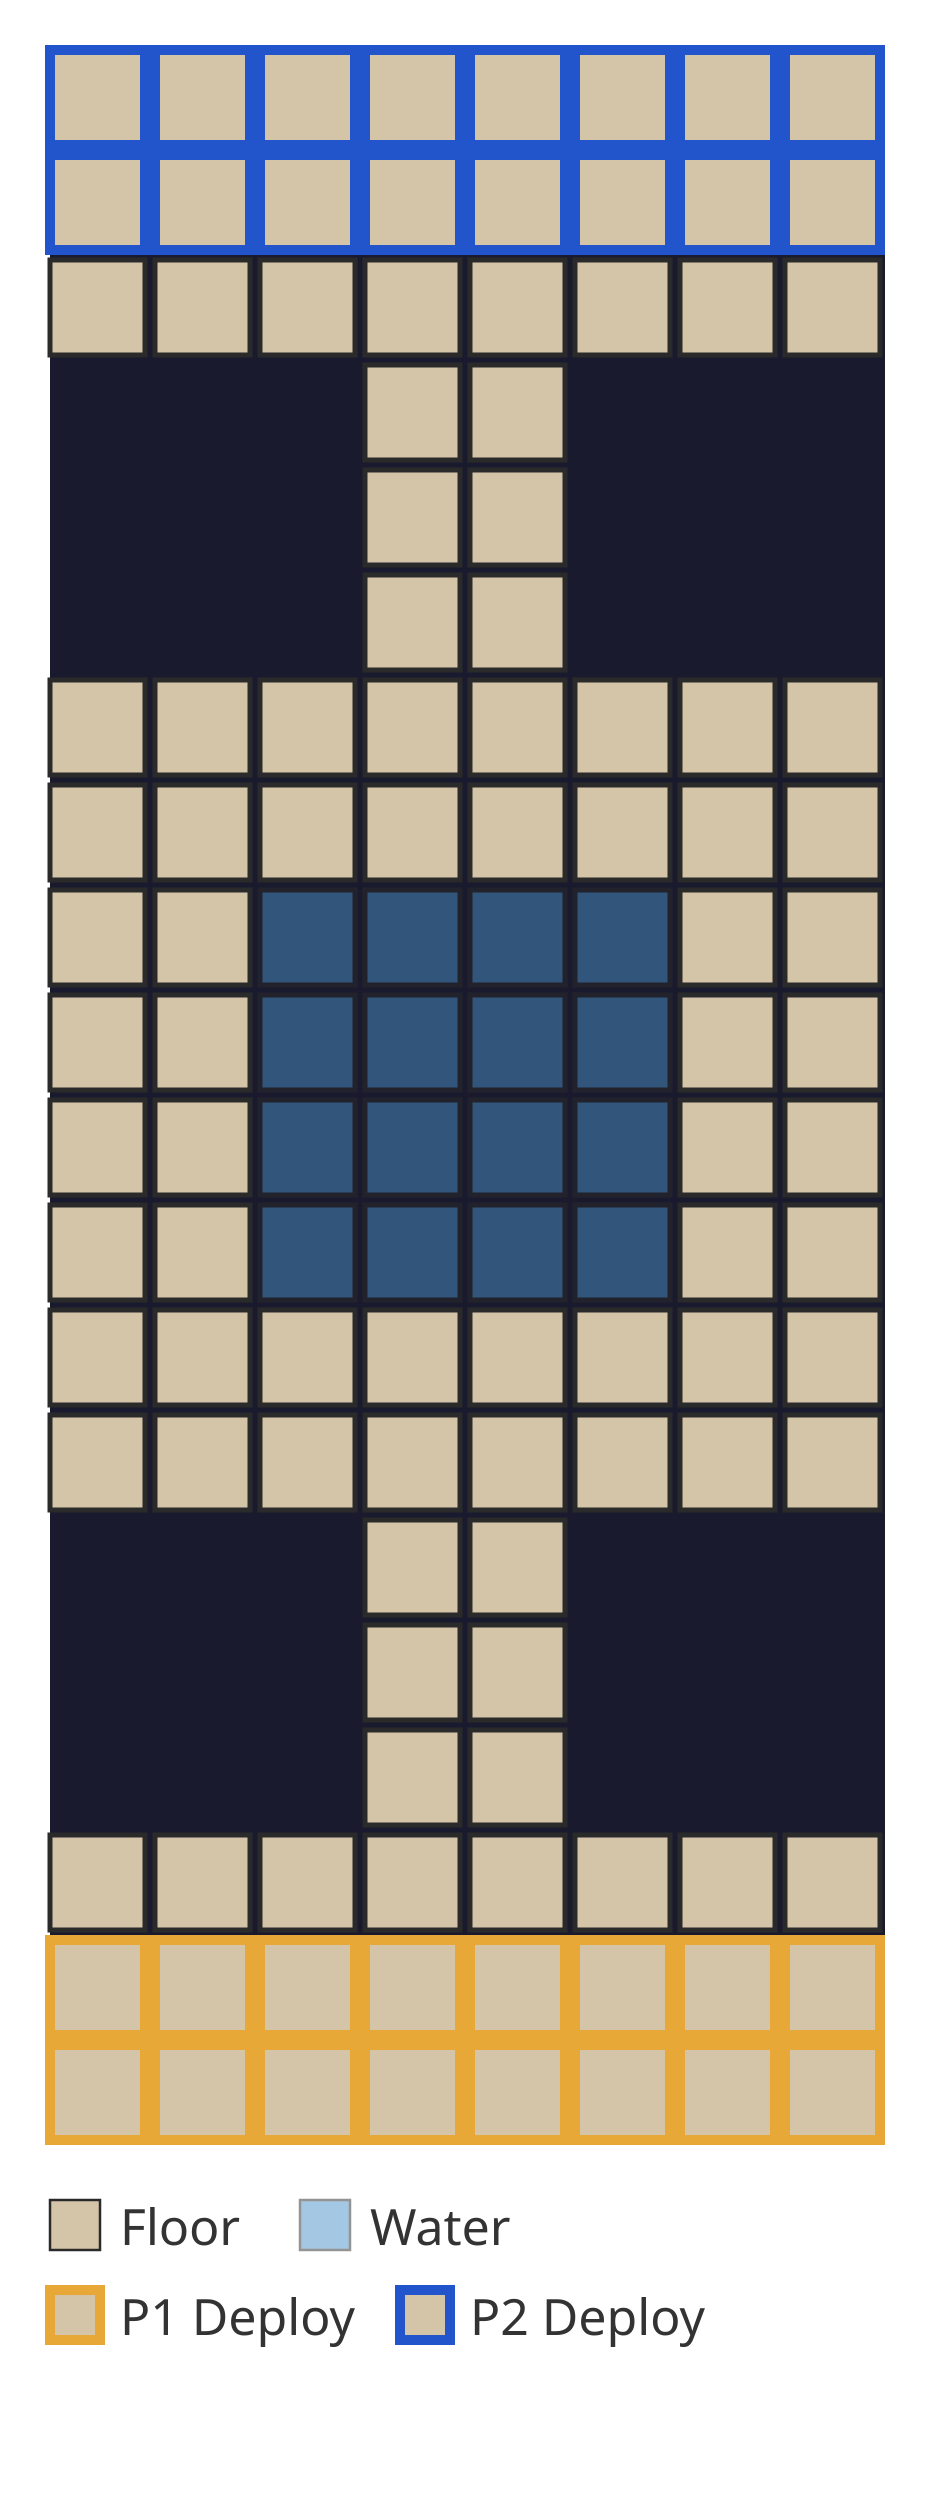
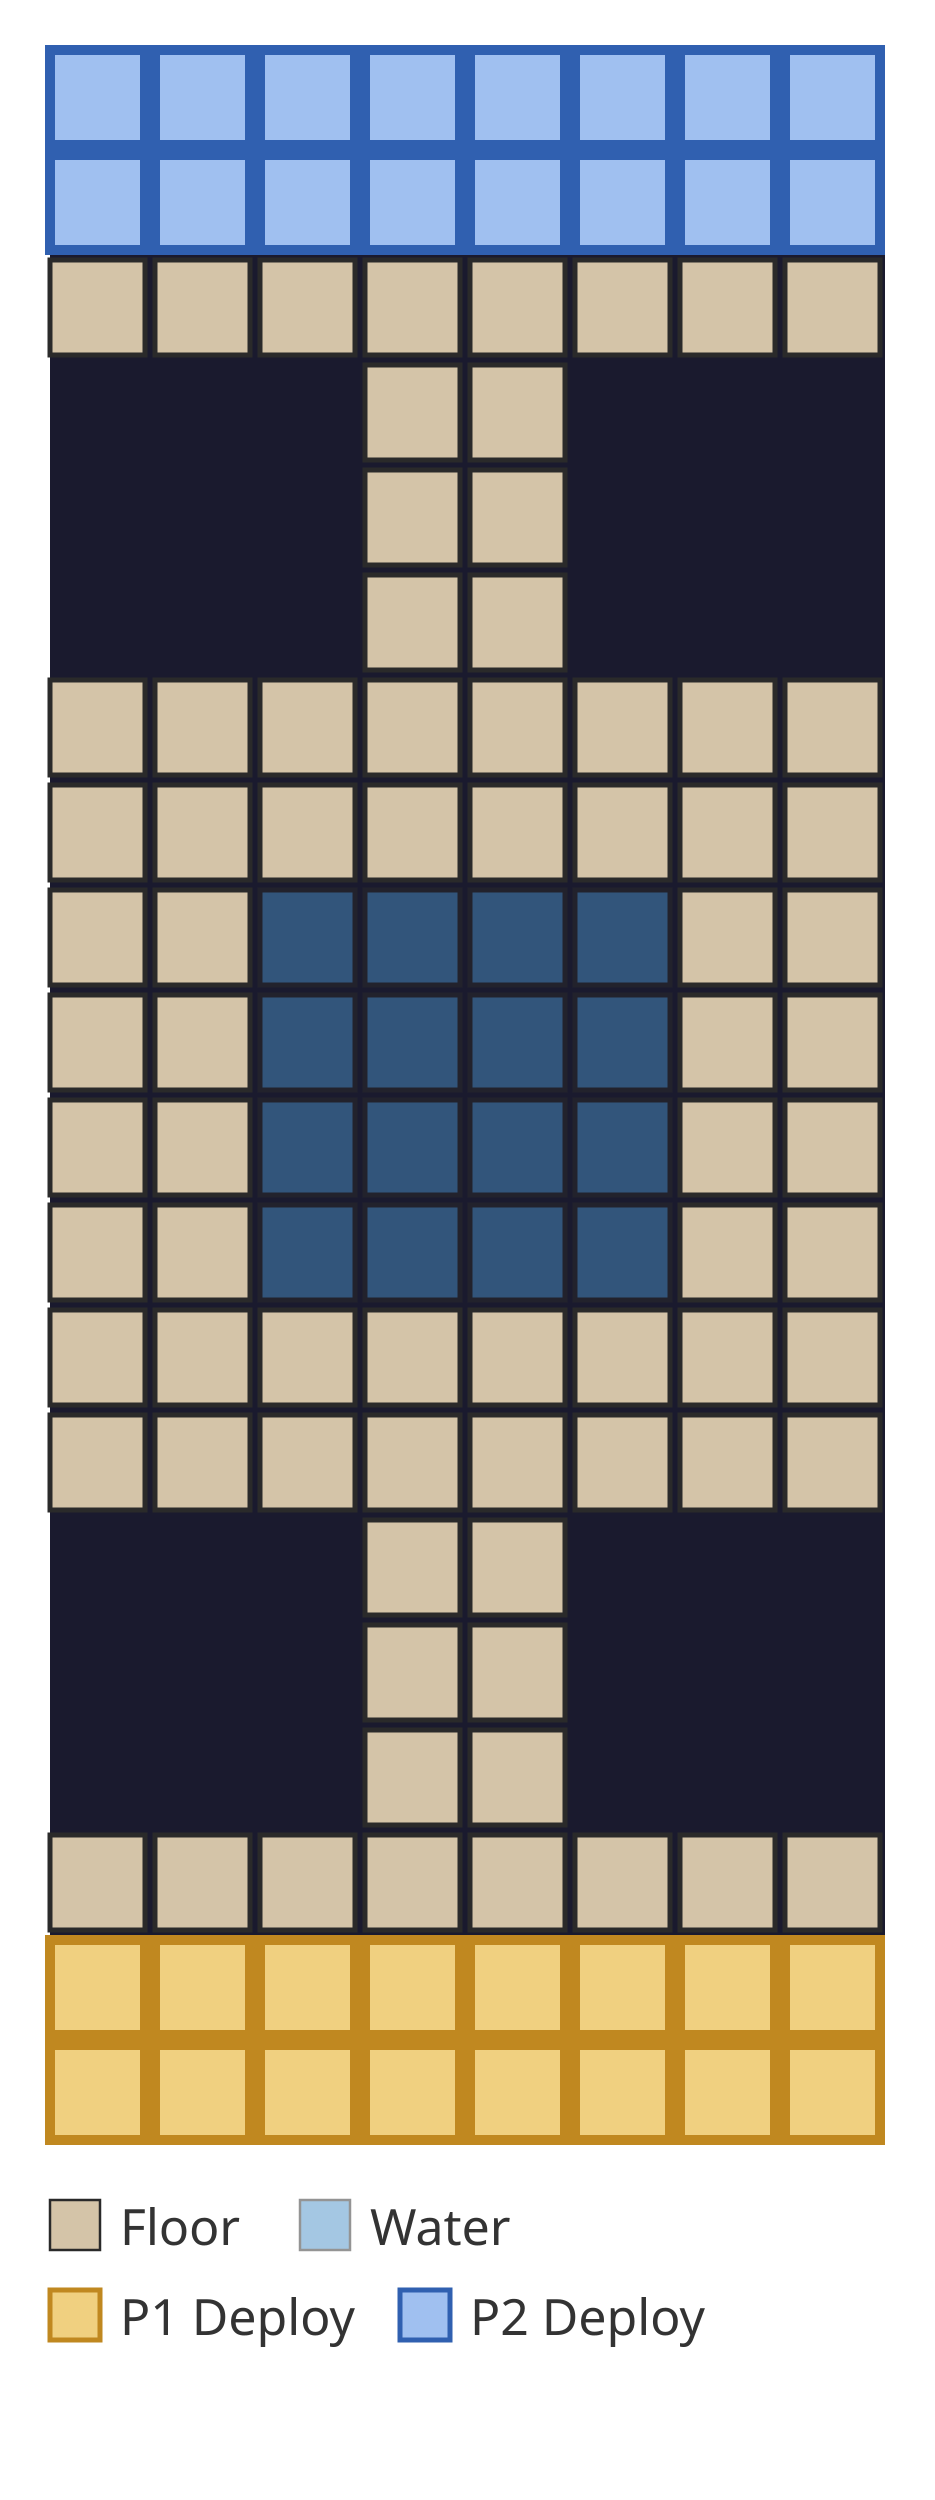
<svg xmlns="http://www.w3.org/2000/svg" viewBox="0 0 187 500" width="187" height="500">
  <defs>
    <style>
      .cell { stroke: #2a2a2a; stroke-width: 1; }
      .floor { fill: #d4c4a8; }
      .water { fill: #4a90c8; opacity: 0.5; }
      .void { fill: #1a1a2e; }
-       .spawn-a { stroke: #e8a838; stroke-width: 2; }
-       .spawn-b { stroke: #2255cc; stroke-width: 2; }
+       .spawn-a { fill: #f0d080; stroke: #c08820; stroke-width: 2; }
+       .spawn-b { fill: #a0c0f0; stroke: #3060b0; stroke-width: 2; }
      .legend-text { font-family: sans-serif; font-size: 10px; fill: #333; }
    </style>
  </defs>
  <rect x="10" y="10" width="167" height="419" rx="6" ry="6" fill="#1a1a2e" />
  <rect x="10" y="10" width="19" height="19" class="cell floor spawn-b" />
  <rect x="31" y="10" width="19" height="19" class="cell floor spawn-b" />
  <rect x="52" y="10" width="19" height="19" class="cell floor spawn-b" />
  <rect x="73" y="10" width="19" height="19" class="cell floor spawn-b" />
  <rect x="94" y="10" width="19" height="19" class="cell floor spawn-b" />
  <rect x="115" y="10" width="19" height="19" class="cell floor spawn-b" />
  <rect x="136" y="10" width="19" height="19" class="cell floor spawn-b" />
  <rect x="157" y="10" width="19" height="19" class="cell floor spawn-b" />
  <rect x="10" y="31" width="19" height="19" class="cell floor spawn-b" />
  <rect x="31" y="31" width="19" height="19" class="cell floor spawn-b" />
  <rect x="52" y="31" width="19" height="19" class="cell floor spawn-b" />
  <rect x="73" y="31" width="19" height="19" class="cell floor spawn-b" />
  <rect x="94" y="31" width="19" height="19" class="cell floor spawn-b" />
  <rect x="115" y="31" width="19" height="19" class="cell floor spawn-b" />
  <rect x="136" y="31" width="19" height="19" class="cell floor spawn-b" />
  <rect x="157" y="31" width="19" height="19" class="cell floor spawn-b" />
  <rect x="10" y="52" width="19" height="19" class="cell floor" />
  <rect x="31" y="52" width="19" height="19" class="cell floor" />
  <rect x="52" y="52" width="19" height="19" class="cell floor" />
  <rect x="73" y="52" width="19" height="19" class="cell floor" />
  <rect x="94" y="52" width="19" height="19" class="cell floor" />
  <rect x="115" y="52" width="19" height="19" class="cell floor" />
  <rect x="136" y="52" width="19" height="19" class="cell floor" />
  <rect x="157" y="52" width="19" height="19" class="cell floor" />
  <rect x="73" y="73" width="19" height="19" class="cell floor" />
  <rect x="94" y="73" width="19" height="19" class="cell floor" />
  <rect x="73" y="94" width="19" height="19" class="cell floor" />
  <rect x="94" y="94" width="19" height="19" class="cell floor" />
  <rect x="73" y="115" width="19" height="19" class="cell floor" />
  <rect x="94" y="115" width="19" height="19" class="cell floor" />
  <rect x="10" y="136" width="19" height="19" class="cell floor" />
  <rect x="31" y="136" width="19" height="19" class="cell floor" />
  <rect x="52" y="136" width="19" height="19" class="cell floor" />
  <rect x="73" y="136" width="19" height="19" class="cell floor" />
  <rect x="94" y="136" width="19" height="19" class="cell floor" />
  <rect x="115" y="136" width="19" height="19" class="cell floor" />
  <rect x="136" y="136" width="19" height="19" class="cell floor" />
  <rect x="157" y="136" width="19" height="19" class="cell floor" />
  <rect x="10" y="157" width="19" height="19" class="cell floor" />
  <rect x="31" y="157" width="19" height="19" class="cell floor" />
  <rect x="52" y="157" width="19" height="19" class="cell floor" />
  <rect x="73" y="157" width="19" height="19" class="cell floor" />
  <rect x="94" y="157" width="19" height="19" class="cell floor" />
  <rect x="115" y="157" width="19" height="19" class="cell floor" />
  <rect x="136" y="157" width="19" height="19" class="cell floor" />
  <rect x="157" y="157" width="19" height="19" class="cell floor" />
  <rect x="10" y="178" width="19" height="19" class="cell floor" />
  <rect x="31" y="178" width="19" height="19" class="cell floor" />
  <rect x="52" y="178" width="19" height="19" class="cell water" />
  <rect x="73" y="178" width="19" height="19" class="cell water" />
  <rect x="94" y="178" width="19" height="19" class="cell water" />
  <rect x="115" y="178" width="19" height="19" class="cell water" />
  <rect x="136" y="178" width="19" height="19" class="cell floor" />
  <rect x="157" y="178" width="19" height="19" class="cell floor" />
  <rect x="10" y="199" width="19" height="19" class="cell floor" />
  <rect x="31" y="199" width="19" height="19" class="cell floor" />
  <rect x="52" y="199" width="19" height="19" class="cell water" />
  <rect x="73" y="199" width="19" height="19" class="cell water" />
  <rect x="94" y="199" width="19" height="19" class="cell water" />
  <rect x="115" y="199" width="19" height="19" class="cell water" />
  <rect x="136" y="199" width="19" height="19" class="cell floor" />
  <rect x="157" y="199" width="19" height="19" class="cell floor" />
  <rect x="10" y="220" width="19" height="19" class="cell floor" />
  <rect x="31" y="220" width="19" height="19" class="cell floor" />
  <rect x="52" y="220" width="19" height="19" class="cell water" />
  <rect x="73" y="220" width="19" height="19" class="cell water" />
  <rect x="94" y="220" width="19" height="19" class="cell water" />
  <rect x="115" y="220" width="19" height="19" class="cell water" />
  <rect x="136" y="220" width="19" height="19" class="cell floor" />
  <rect x="157" y="220" width="19" height="19" class="cell floor" />
  <rect x="10" y="241" width="19" height="19" class="cell floor" />
  <rect x="31" y="241" width="19" height="19" class="cell floor" />
  <rect x="52" y="241" width="19" height="19" class="cell water" />
  <rect x="73" y="241" width="19" height="19" class="cell water" />
  <rect x="94" y="241" width="19" height="19" class="cell water" />
  <rect x="115" y="241" width="19" height="19" class="cell water" />
  <rect x="136" y="241" width="19" height="19" class="cell floor" />
  <rect x="157" y="241" width="19" height="19" class="cell floor" />
  <rect x="10" y="262" width="19" height="19" class="cell floor" />
  <rect x="31" y="262" width="19" height="19" class="cell floor" />
  <rect x="52" y="262" width="19" height="19" class="cell floor" />
  <rect x="73" y="262" width="19" height="19" class="cell floor" />
  <rect x="94" y="262" width="19" height="19" class="cell floor" />
  <rect x="115" y="262" width="19" height="19" class="cell floor" />
  <rect x="136" y="262" width="19" height="19" class="cell floor" />
  <rect x="157" y="262" width="19" height="19" class="cell floor" />
  <rect x="10" y="283" width="19" height="19" class="cell floor" />
  <rect x="31" y="283" width="19" height="19" class="cell floor" />
  <rect x="52" y="283" width="19" height="19" class="cell floor" />
  <rect x="73" y="283" width="19" height="19" class="cell floor" />
  <rect x="94" y="283" width="19" height="19" class="cell floor" />
  <rect x="115" y="283" width="19" height="19" class="cell floor" />
  <rect x="136" y="283" width="19" height="19" class="cell floor" />
  <rect x="157" y="283" width="19" height="19" class="cell floor" />
  <rect x="73" y="304" width="19" height="19" class="cell floor" />
  <rect x="94" y="304" width="19" height="19" class="cell floor" />
  <rect x="73" y="325" width="19" height="19" class="cell floor" />
  <rect x="94" y="325" width="19" height="19" class="cell floor" />
  <rect x="73" y="346" width="19" height="19" class="cell floor" />
  <rect x="94" y="346" width="19" height="19" class="cell floor" />
  <rect x="10" y="367" width="19" height="19" class="cell floor" />
  <rect x="31" y="367" width="19" height="19" class="cell floor" />
  <rect x="52" y="367" width="19" height="19" class="cell floor" />
  <rect x="73" y="367" width="19" height="19" class="cell floor" />
  <rect x="94" y="367" width="19" height="19" class="cell floor" />
  <rect x="115" y="367" width="19" height="19" class="cell floor" />
  <rect x="136" y="367" width="19" height="19" class="cell floor" />
  <rect x="157" y="367" width="19" height="19" class="cell floor" />
  <rect x="10" y="388" width="19" height="19" class="cell floor spawn-a" />
  <rect x="31" y="388" width="19" height="19" class="cell floor spawn-a" />
  <rect x="52" y="388" width="19" height="19" class="cell floor spawn-a" />
  <rect x="73" y="388" width="19" height="19" class="cell floor spawn-a" />
  <rect x="94" y="388" width="19" height="19" class="cell floor spawn-a" />
  <rect x="115" y="388" width="19" height="19" class="cell floor spawn-a" />
  <rect x="136" y="388" width="19" height="19" class="cell floor spawn-a" />
  <rect x="157" y="388" width="19" height="19" class="cell floor spawn-a" />
  <rect x="10" y="409" width="19" height="19" class="cell floor spawn-a" />
  <rect x="31" y="409" width="19" height="19" class="cell floor spawn-a" />
  <rect x="52" y="409" width="19" height="19" class="cell floor spawn-a" />
  <rect x="73" y="409" width="19" height="19" class="cell floor spawn-a" />
  <rect x="94" y="409" width="19" height="19" class="cell floor spawn-a" />
  <rect x="115" y="409" width="19" height="19" class="cell floor spawn-a" />
  <rect x="136" y="409" width="19" height="19" class="cell floor spawn-a" />
  <rect x="157" y="409" width="19" height="19" class="cell floor spawn-a" />
  <rect x="10" y="440" width="10" height="10" fill="#d4c4a8" stroke="#2a2a2a" stroke-width="0.5" />
  <text x="24" y="449" class="legend-text">Floor</text>
  <rect x="60" y="440" width="10" height="10" fill="#4a90c8" opacity="0.5" stroke="#2a2a2a" stroke-width="0.5" />
  <text x="74" y="449" class="legend-text">Water</text>
-   <rect x="10" y="458" width="10" height="10" fill="#d4c4a8" stroke="#e8a838" stroke-width="2" />
+   <rect x="10" y="458" width="10" height="10" fill="#f0d080" stroke="#c08820" stroke-width="1" />
  <text x="24" y="467" class="legend-text">P1 Deploy</text>
-   <rect x="80" y="458" width="10" height="10" fill="#d4c4a8" stroke="#2255cc" stroke-width="2" />
+   <rect x="80" y="458" width="10" height="10" fill="#a0c0f0" stroke="#3060b0" stroke-width="1" />
  <text x="94" y="467" class="legend-text">P2 Deploy</text>
</svg>
